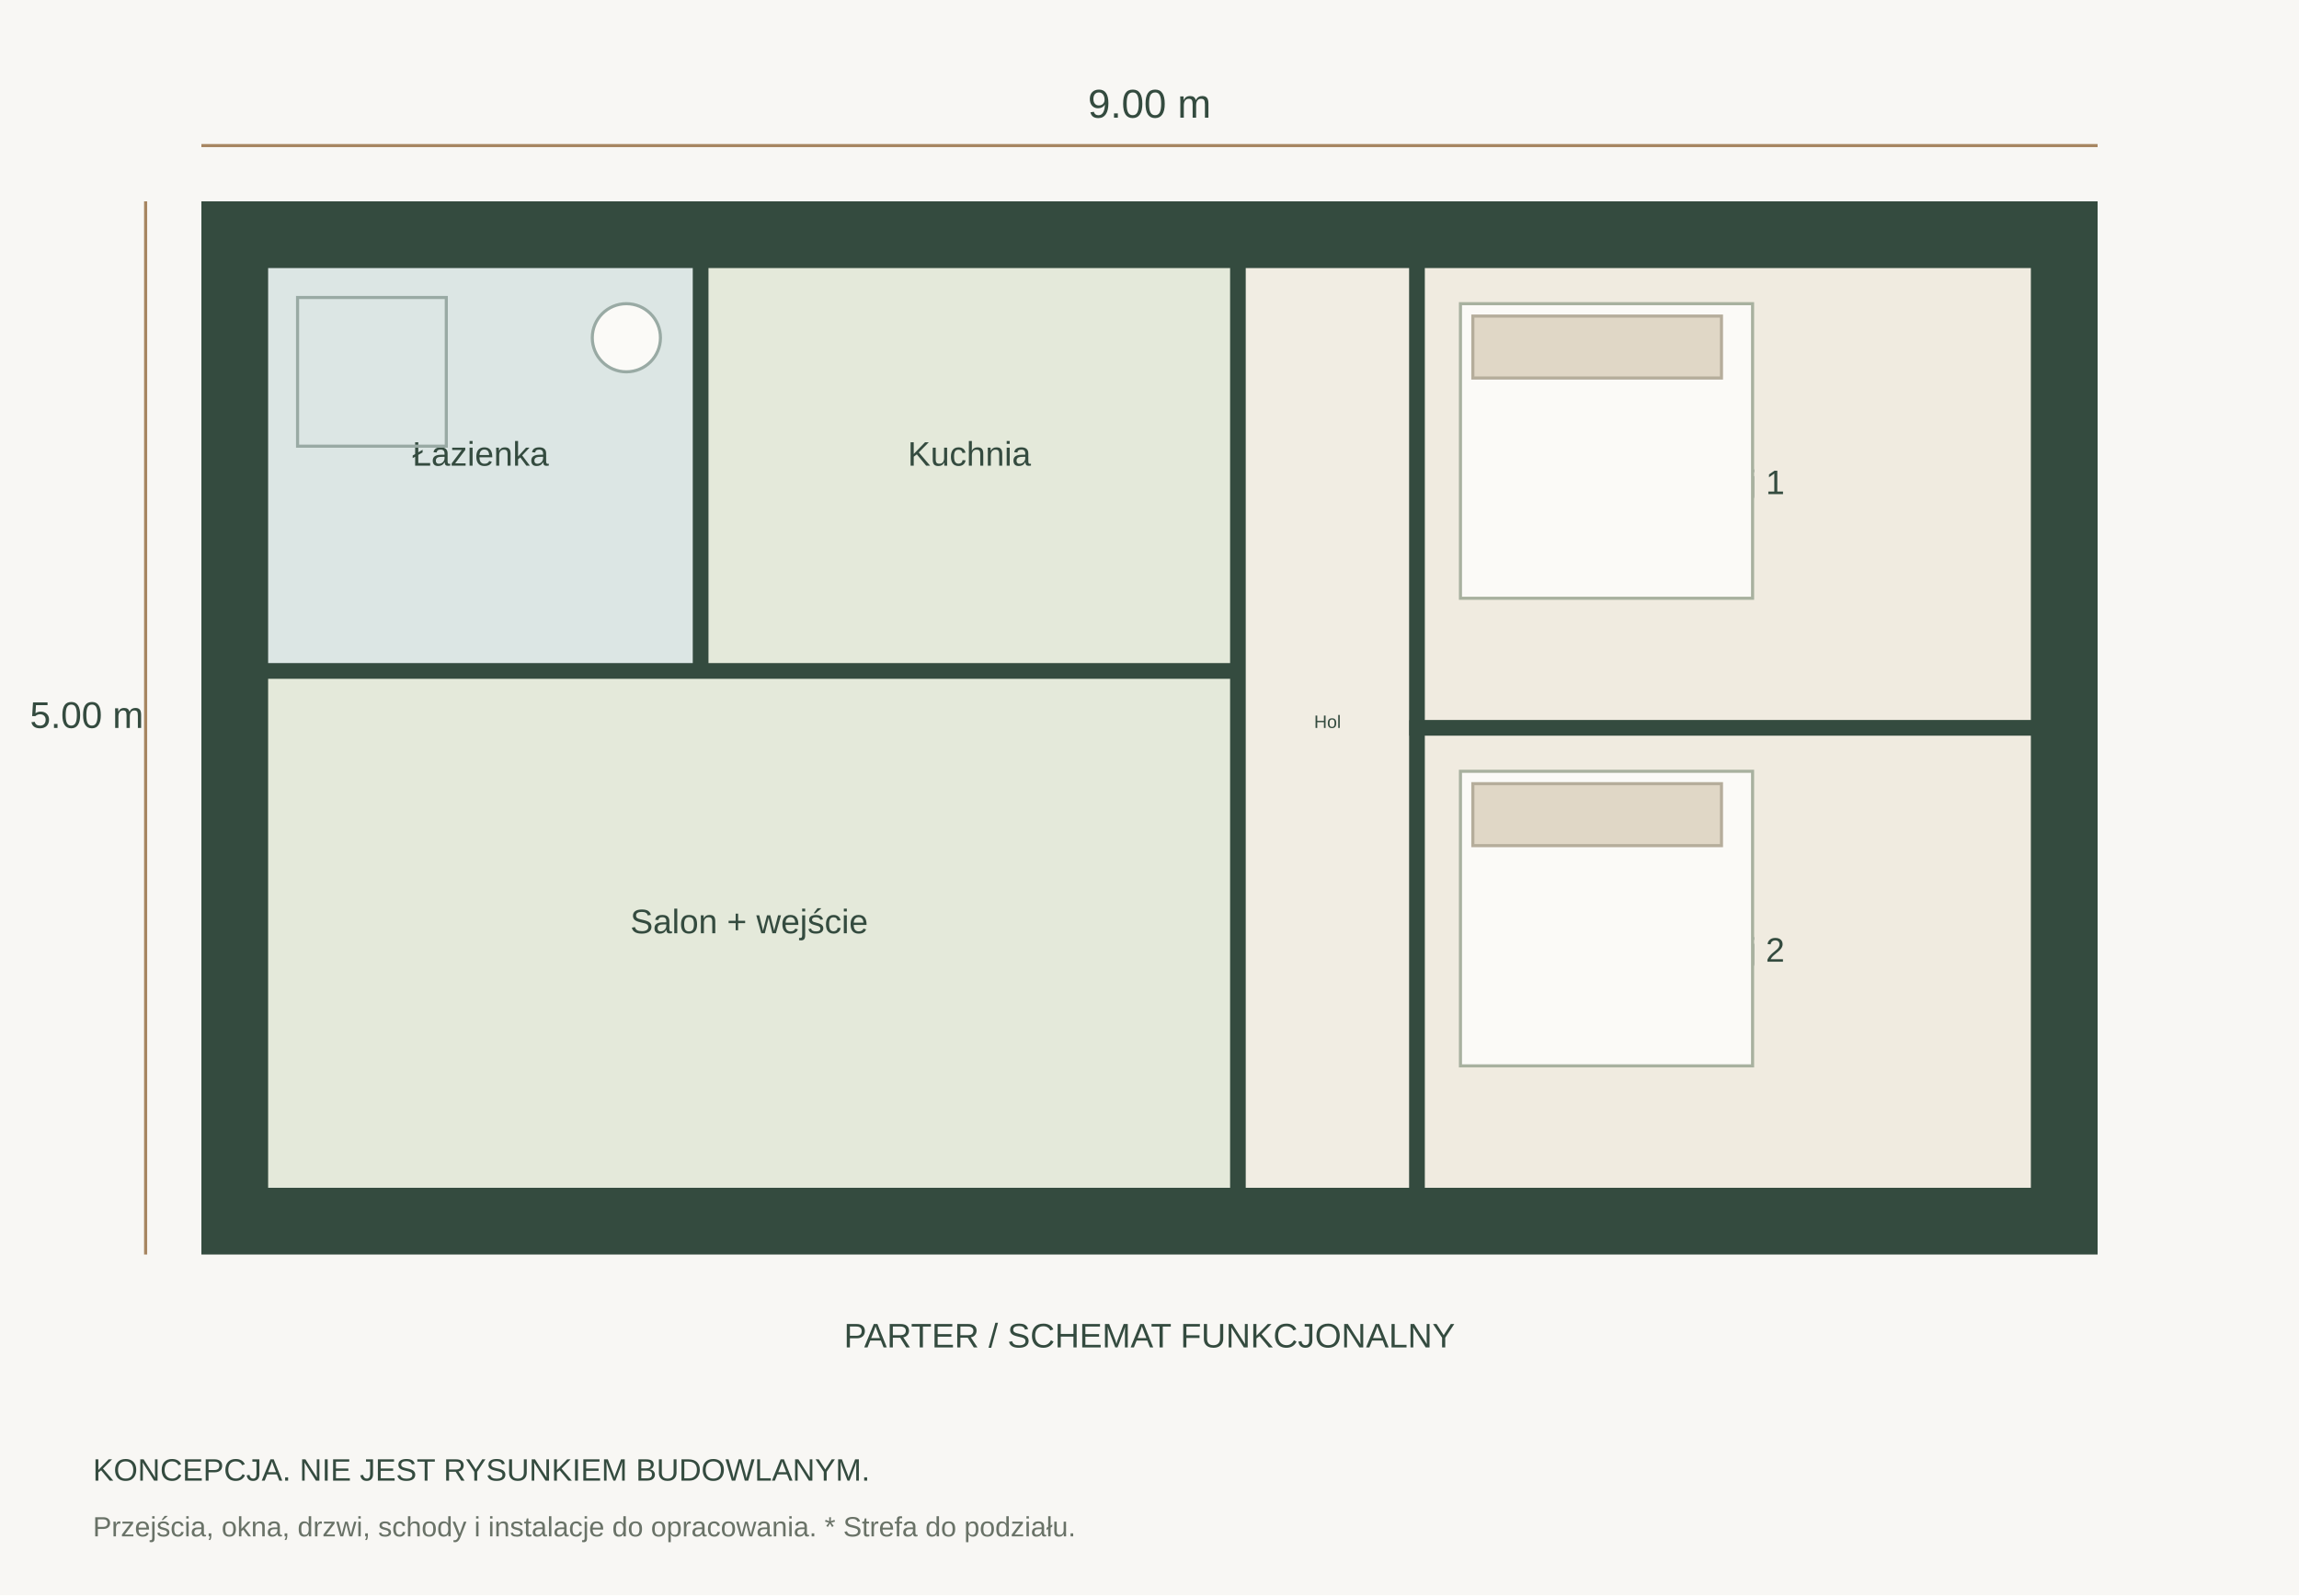
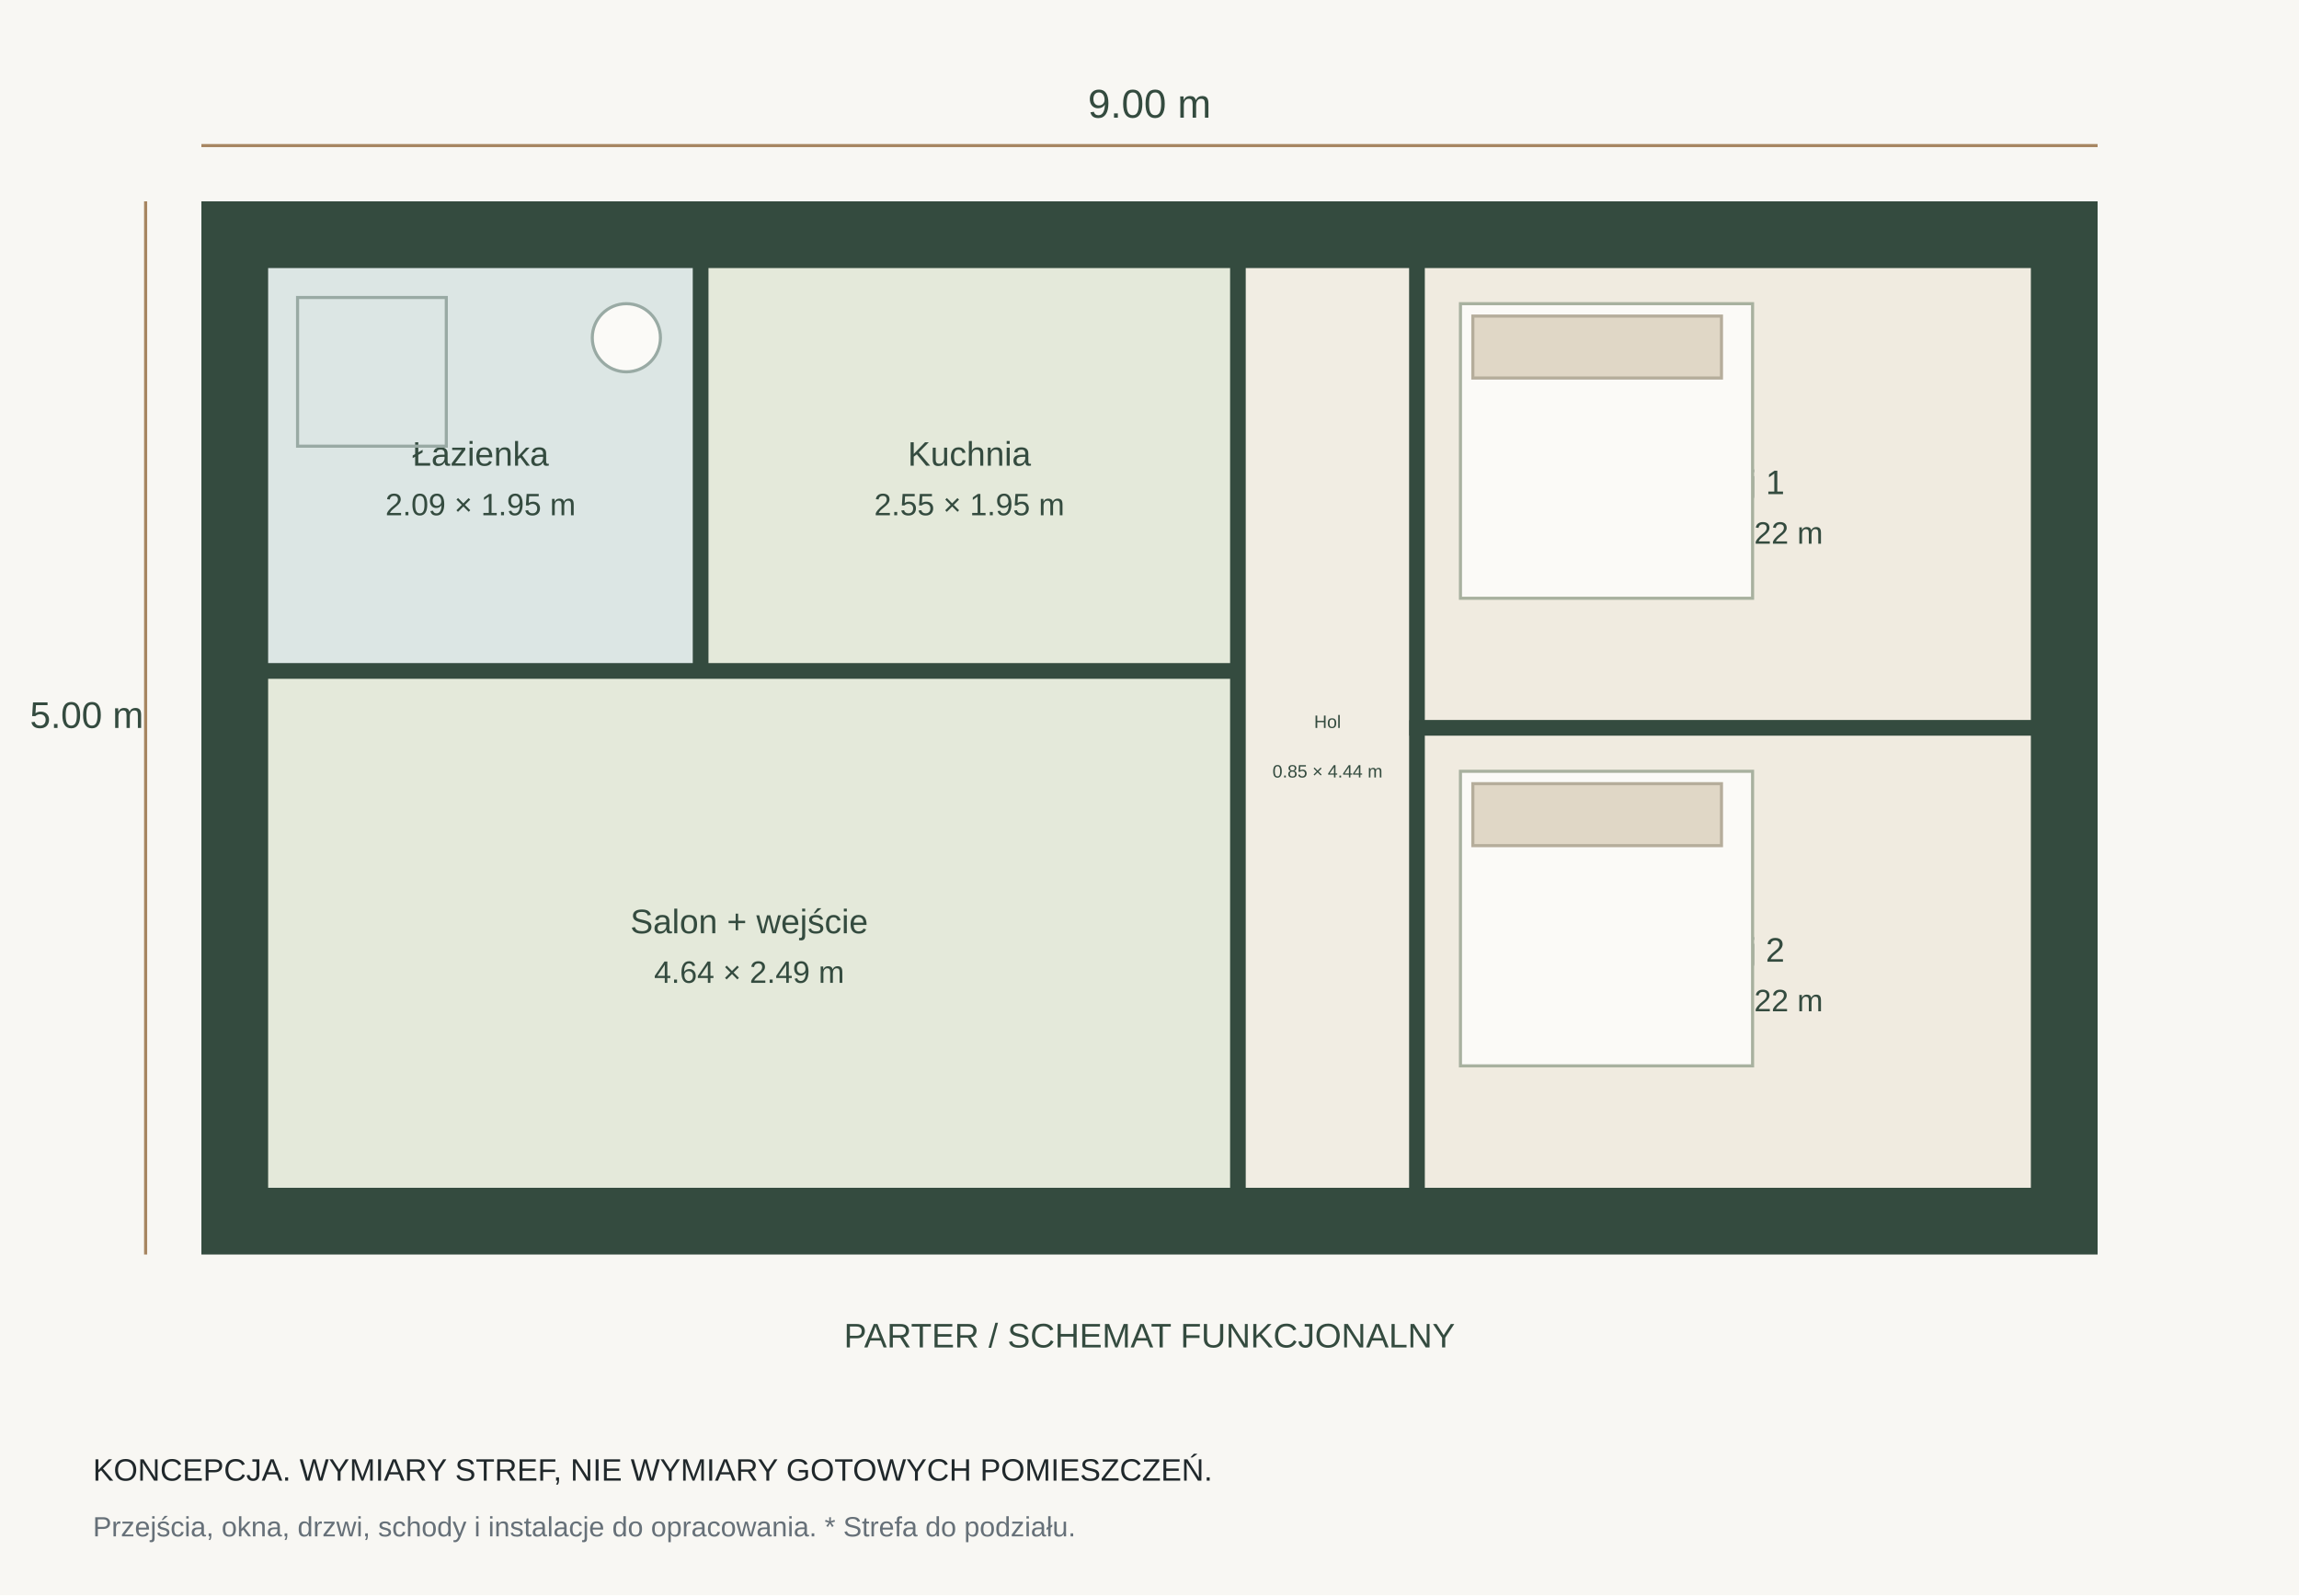
<svg xmlns="http://www.w3.org/2000/svg" viewBox="0 0 742 515" role="img">
-   <rect width="100%" height="100%" fill="#f8f7f4" />
+   <rect width="100%" height="100%" fill="#f8f7f3" />
  <rect x="65" y="65" width="612" height="340" fill="#344b3f" />
  <rect x="84.04" y="84.04" width="142.12" height="132.6" fill="#dce6e4" stroke="#344b3f" stroke-width="5" />
  <text x="155.1" y="150.34" font-family="Arial,sans-serif" font-size="11" fill="#344b3f" text-anchor="middle">Łazienka</text>
+   <text x="155.1" y="166.34" font-family="Arial,sans-serif" font-size="10" fill="#344b3f" text-anchor="middle">2.09 × 1.95 m</text>
  <rect x="96.04" y="96.04" width="48" height="48" fill="none" stroke="#99aaa4" />
  <circle cx="202.16" cy="109.04" r="11" fill="#fbfaf7" stroke="#99aaa4" />
  <rect x="226.16" y="84.04" width="173.4" height="132.6" fill="#e4e9da" stroke="#344b3f" stroke-width="5" />
  <text x="312.86" y="150.34" font-family="Arial,sans-serif" font-size="11" fill="#344b3f" text-anchor="middle">Kuchnia</text>
+   <text x="312.86" y="166.34" font-family="Arial,sans-serif" font-size="10" fill="#344b3f" text-anchor="middle">2.55 × 1.95 m</text>
  <rect x="84.04" y="216.64" width="315.52" height="169.32" fill="#e4e9da" stroke="#344b3f" stroke-width="5" />
  <text x="241.8" y="301.3" font-family="Arial,sans-serif" font-size="11" fill="#344b3f" text-anchor="middle">Salon + wejście</text>
+   <text x="241.8" y="317.3" font-family="Arial,sans-serif" font-size="10" fill="#344b3f" text-anchor="middle">4.64 × 2.49 m</text>
  <rect x="399.56" y="84.04" width="57.8" height="301.92" fill="#f1ede3" stroke="#344b3f" stroke-width="5" />
  <text x="428.46" y="235" font-family="Arial,sans-serif" font-size="5.78" fill="#344b3f" text-anchor="middle">Hol</text>
+   <text x="428.46" y="251" font-family="Arial,sans-serif" font-size="5.78" fill="#344b3f" text-anchor="middle">0.85 × 4.44 m</text>
  <rect x="457.36" y="84.04" width="200.6" height="150.96" fill="#f0ebe0" stroke="#344b3f" stroke-width="5" />
  <text x="557.66" y="159.52" font-family="Arial,sans-serif" font-size="11" fill="#344b3f" text-anchor="middle">Pokój 1</text>
+   <text x="557.66" y="175.52" font-family="Arial,sans-serif" font-size="10" fill="#344b3f" text-anchor="middle">2.95 × 2.22 m</text>
  <rect x="471.36" y="98.04" width="94.28" height="95.1" fill="#fbfaf7" stroke="#a8b19f" stroke-width="1" />
  <rect x="475.36" y="102.04" width="80.24" height="20" fill="#e0d7c6" stroke="#b5ad9b" />
  <rect x="457.36" y="235" width="200.6" height="150.96" fill="#f0ebe0" stroke="#344b3f" stroke-width="5" />
  <text x="557.66" y="310.48" font-family="Arial,sans-serif" font-size="11" fill="#344b3f" text-anchor="middle">Pokój 2</text>
+   <text x="557.66" y="326.48" font-family="Arial,sans-serif" font-size="10" fill="#344b3f" text-anchor="middle">2.95 × 2.22 m</text>
  <rect x="471.36" y="249" width="94.28" height="95.1" fill="#fbfaf7" stroke="#a8b19f" stroke-width="1" />
  <rect x="475.36" y="253" width="80.24" height="20" fill="#e0d7c6" stroke="#b5ad9b" />
  <path d="M65 47h612M47 65v340" stroke="#a78661" fill="none" />
  <text x="371" y="38" font-family="Arial,sans-serif" font-size="13" fill="#344b3f" text-anchor="middle">9.00 m</text>
  <text x="28" y="235" font-family="Arial,sans-serif" font-size="12" fill="#344b3f" text-anchor="middle">5.00 m</text>
  <text x="371" y="435" font-family="Arial,sans-serif" font-size="11" fill="#344b3f" text-anchor="middle">PARTER / SCHEMAT FUNKCJONALNY</text>
-   <text x="30" y="478" font-family="Arial" font-size="10" fill="#344b3f">KONCEPCJA. NIE JEST RYSUNKIEM BUDOWLANYM.</text>
-   <text x="30" y="496" font-family="Arial" font-size="9" fill="#697267">Przejścia, okna, drzwi, schody i instalacje do opracowania. * Strefa do podziału.</text>
+   <text x="30" y="478" font-family="Arial" font-size="10" fill="#20282b">KONCEPCJA. WYMIARY STREF, NIE WYMIARY GOTOWYCH POMIESZCZEŃ.</text>
+   <text x="30" y="496" font-family="Arial" font-size="9" fill="#667078">Przejścia, okna, drzwi, schody i instalacje do opracowania. * Strefa do podziału.</text>
</svg>
